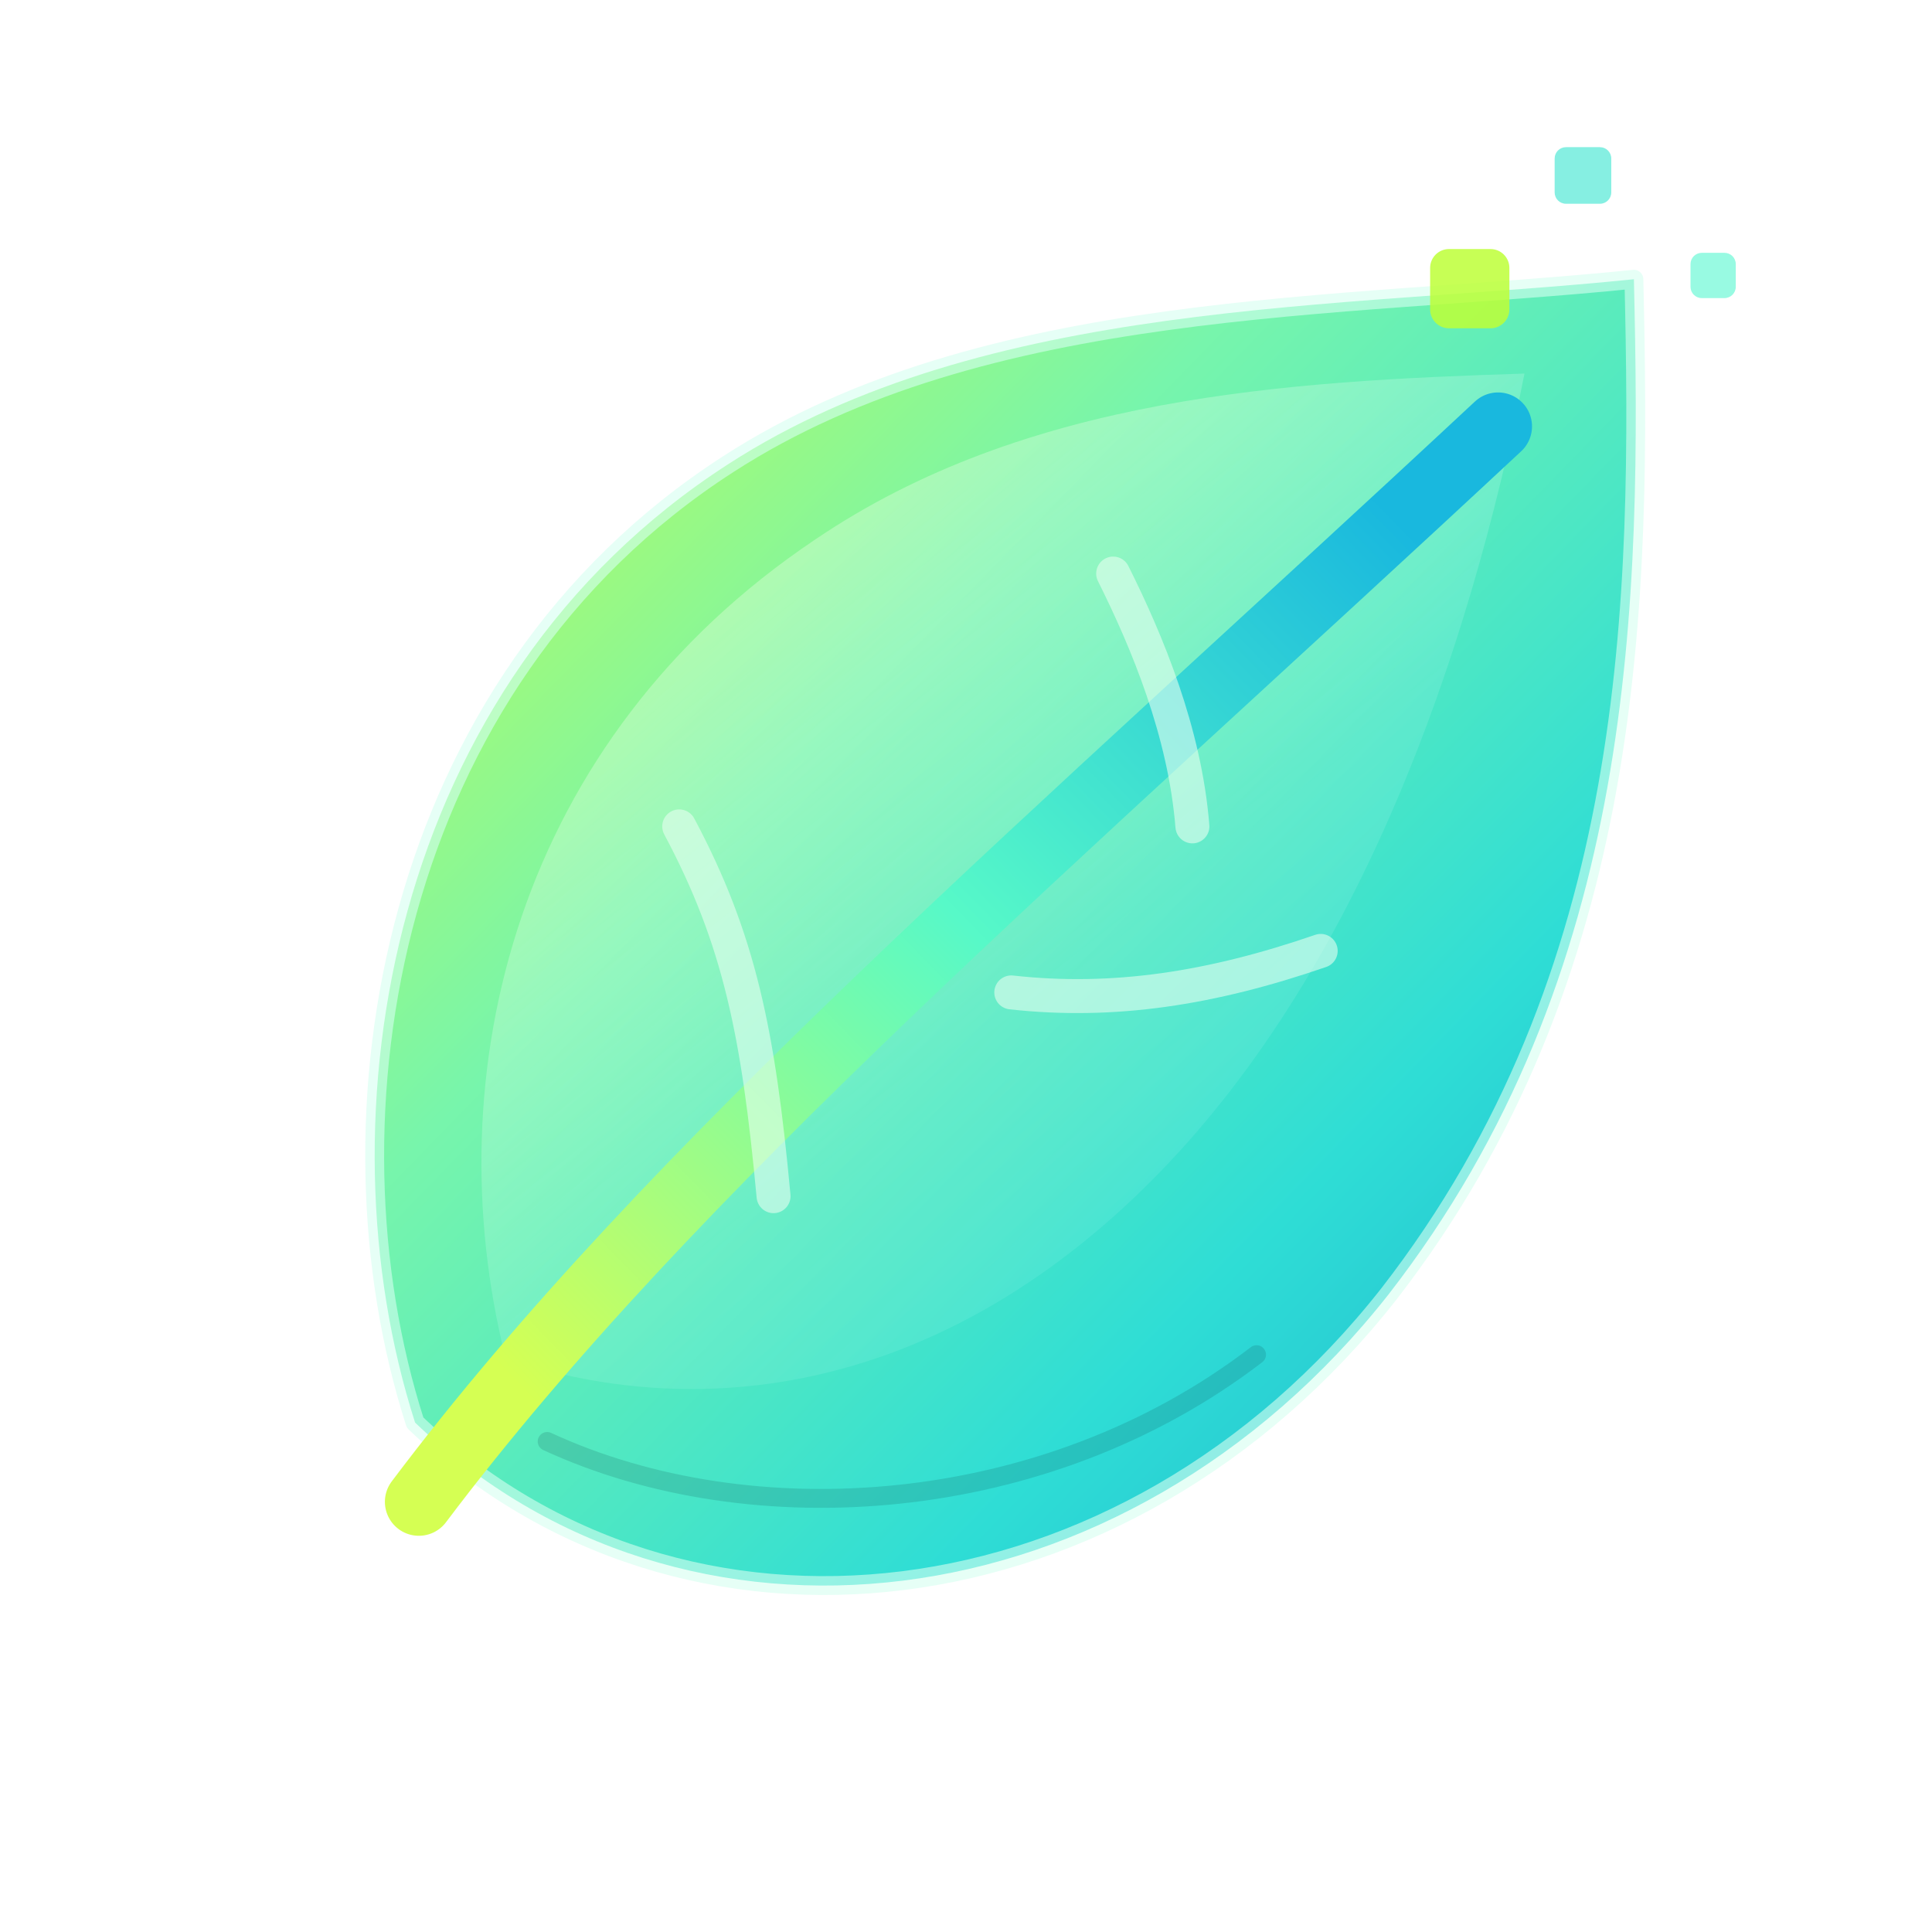
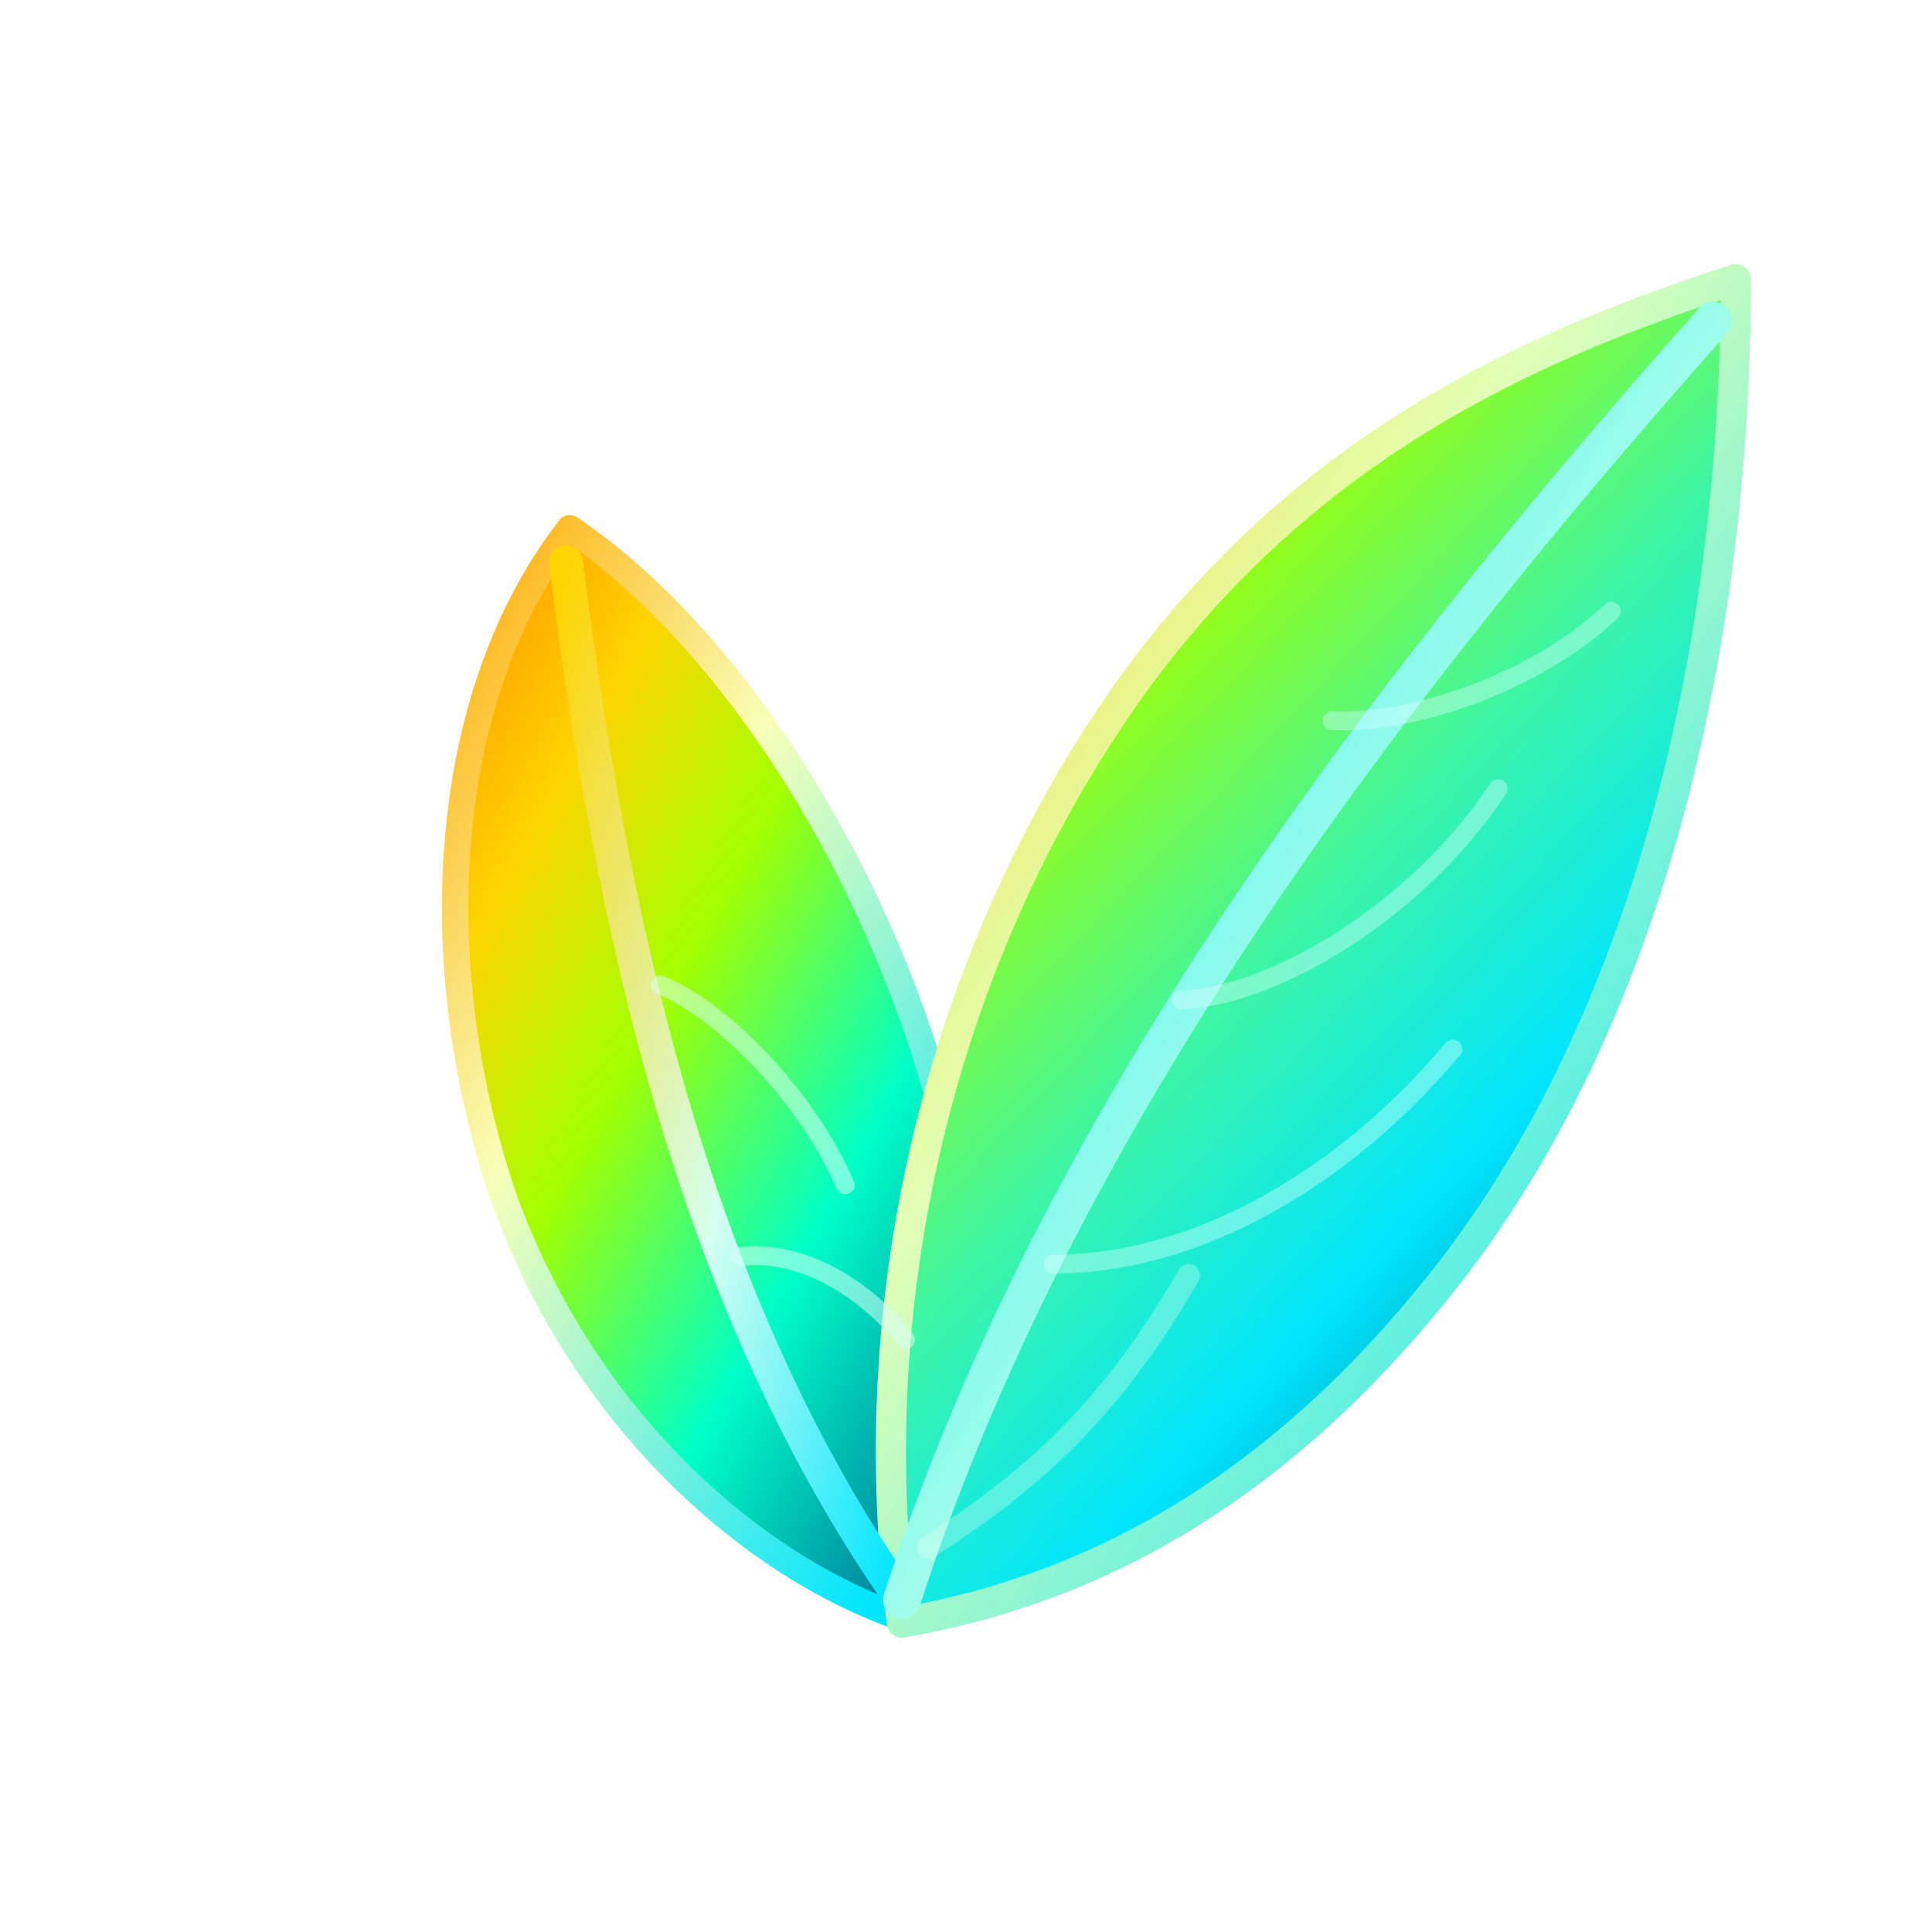
- <svg xmlns="http://www.w3.org/2000/svg" width="512" height="512" viewBox="0 0 512 512" role="img" aria-labelledby="title desc">
+ <svg xmlns="http://www.w3.org/2000/svg" viewBox="0 0 512 512" width="512" height="512" role="img" aria-labelledby="title desc">
  <defs>
-     <linearGradient id="glass" x1="0" y1="0" x2="1" y2="1">
-       <stop offset="0" stop-color="#C8FF3D" />
-       <stop offset=".35" stop-color="#70F4A7" />
-       <stop offset=".72" stop-color="#23DBD3" />
-       <stop offset="1" stop-color="#12A9CD" />
+     <linearGradient id="leftGlass" x1="0" y1="0" x2=".85" y2="1">
+       <stop stop-color="#FF8A00" />
+       <stop offset=".23" stop-color="#FFD400" />
+       <stop offset=".45" stop-color="#A3FF00" />
+       <stop offset=".72" stop-color="#00FFC8" />
+       <stop offset="1" stop-color="#007C9C" />
    </linearGradient>
-     <linearGradient id="highlight" x1=".12" y1="0" x2=".92" y2="1">
-       <stop offset="0" stop-color="#F5FFD8" stop-opacity=".88" />
-       <stop offset=".58" stop-color="#D9FFFF" stop-opacity=".24" />
-       <stop offset="1" stop-color="#D9FFFF" stop-opacity=".06" />
+     <linearGradient id="rightGlass" x1=".22" y1="0" x2=".89" y2="1">
+       <stop stop-color="#E5FF44" />
+       <stop offset=".2" stop-color="#A3FF00" />
+       <stop offset=".45" stop-color="#3EF5A4" />
+       <stop offset=".67" stop-color="#00E5FF" />
+       <stop offset="1" stop-color="#063947" />
    </linearGradient>
-     <linearGradient id="stem" x1=".1" y1=".9" x2=".92" y2=".1">
-       <stop offset="0" stop-color="#D5FF53" />
-       <stop offset=".52" stop-color="#57F9C8" />
-       <stop offset="1" stop-color="#19B8DE" />
+     <linearGradient id="leftEdge" x1="0" y1="0" x2=".8" y2="1">
+       <stop stop-color="#FFAA00" />
+       <stop offset=".4" stop-color="#F8FFB8" />
+       <stop offset="1" stop-color="#00E5FF" />
+     </linearGradient>
+     <linearGradient id="rightEdge" x1="0" y1="0" x2=".9" y2="1">
+       <stop stop-color="#FFD400" />
+       <stop offset=".4" stop-color="#E2FFB7" />
+       <stop offset="1" stop-color="#00E5FF" />
+     </linearGradient>
+     <linearGradient id="leftStem" x1="0" y1="0" x2="1" y2="1">
+       <stop stop-color="#FFD400" />
+       <stop offset=".55" stop-color="#D4FFF1" />
+       <stop offset="1" stop-color="#00E5FF" />
+     </linearGradient>
+     <linearGradient id="rightStem" x1="0" y1="0" x2="1" y2="1">
+       <stop stop-color="#00E5FF" />
+       <stop offset=".55" stop-color="#ACFFE9" />
+       <stop offset="1" stop-color="#F2FF84" />
    </linearGradient>
  </defs>
-   <path d="M110 377C84 296 103 181 193 123c68-44 162-41 240-49 2 85 1 184-65 269-70 89-187 102-258 34Z" fill="url(#glass)" fill-opacity=".95" stroke="#D5FFF0" stroke-opacity=".60" stroke-width="5" stroke-linejoin="round" />
-   <path d="M134 360C115 284 137 196 216 143c56-38 125-42 188-44-15 76-44 157-96 211-56 58-120 68-174 50Z" fill="url(#highlight)" opacity=".55" />
-   <path d="M111 398C178 309 279 223 397 113" fill="none" stroke="url(#stem)" stroke-width="18" stroke-linecap="round" />
-   <path d="M205 317c-4-43-9-68-25-98M268 263c27 3 53-1 82-11M316 219c-2-25-12-49-21-67" fill="none" stroke="#E9FFF1" stroke-opacity=".58" stroke-width="9" stroke-linecap="round" />
-   <path d="M145 382c54 25 132 20 188-23" fill="none" stroke="#083C40" stroke-opacity=".16" stroke-width="5" stroke-linecap="round" />
-   <rect x="379" y="66" width="21" height="21" rx="5" fill="#BDFF37" opacity=".85" />
-   <rect x="412" y="39" width="15" height="15" rx="3" fill="#5DEAD8" opacity=".75" />
-   <rect x="448" y="67" width="12" height="12" rx="3" fill="#44F5CA" opacity=".55" />
+   <path d="M237 428C196 413 153 373 133 316C113 256 116 185 151 140C206 177 254 268 258 346C260 384 250 414 237 428Z" fill="url(#leftGlass)" stroke="url(#leftEdge)" stroke-width="7" stroke-linejoin="round" />
+   <path d="M239 430C227 337 253 246 302 179C346 120 401 93 460 74C460 171 437 271 382 340C339 394 291 421 239 430Z" fill="url(#rightGlass)" stroke="url(#rightEdge)" stroke-width="8" stroke-linejoin="round" />
+   <path d="M237 421C189 351 164 262 150 149" fill="none" stroke="url(#leftStem)" stroke-width="9" stroke-linecap="round" />
+   <path d="M239 424C278 304 357 194 454 85" fill="none" stroke="url(#rightStem)" stroke-width="10" stroke-linecap="round" />
+   <path d="M175 261C192 268 214 291 224 314M196 333C212 331 229 341 240 355" stroke="#D8FFF5" stroke-opacity=".54" stroke-width="5" fill="none" stroke-linecap="round" />
+   <path d="M313 265C338 264 376 241 397 209M279 335C321 335 360 308 385 278M353 191C374 192 407 181 427 162" stroke="#D4FFFF" stroke-opacity=".42" stroke-width="5" fill="none" stroke-linecap="round" />
+   <path d="M246 410C276 391 296 371 315 338" stroke="#E8FFF2" stroke-opacity=".32" stroke-width="6" fill="none" stroke-linecap="round" />
</svg>
